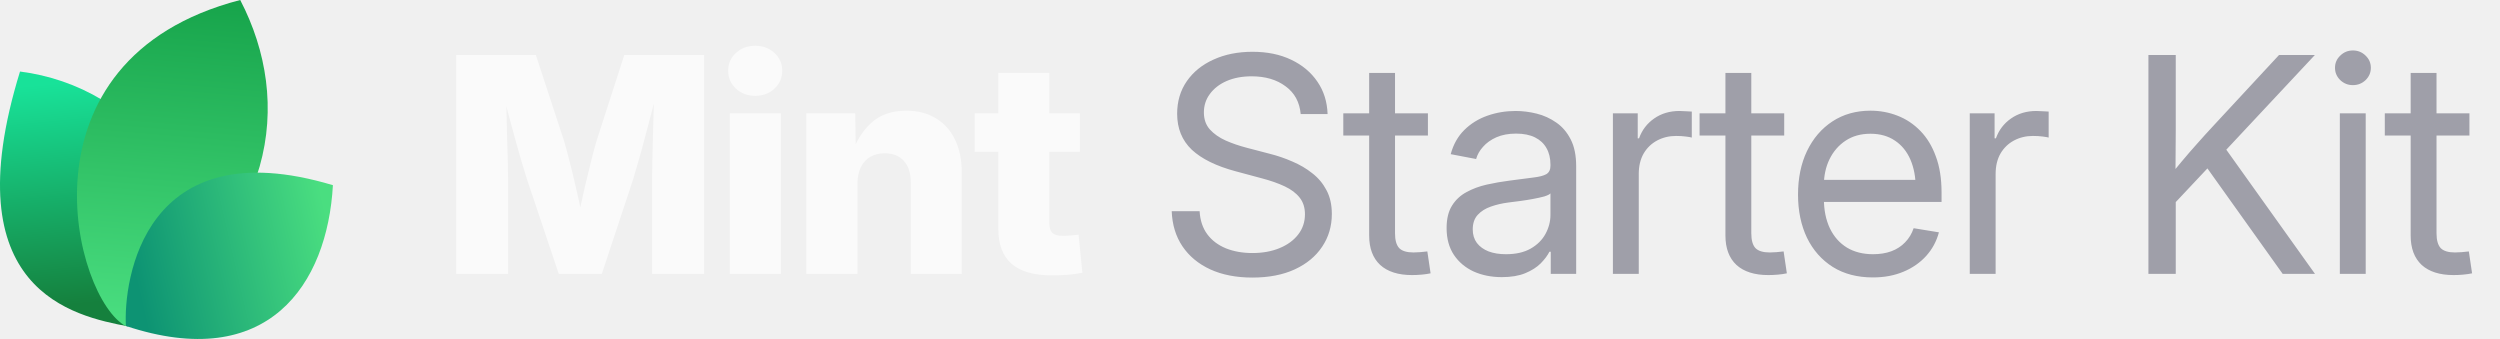
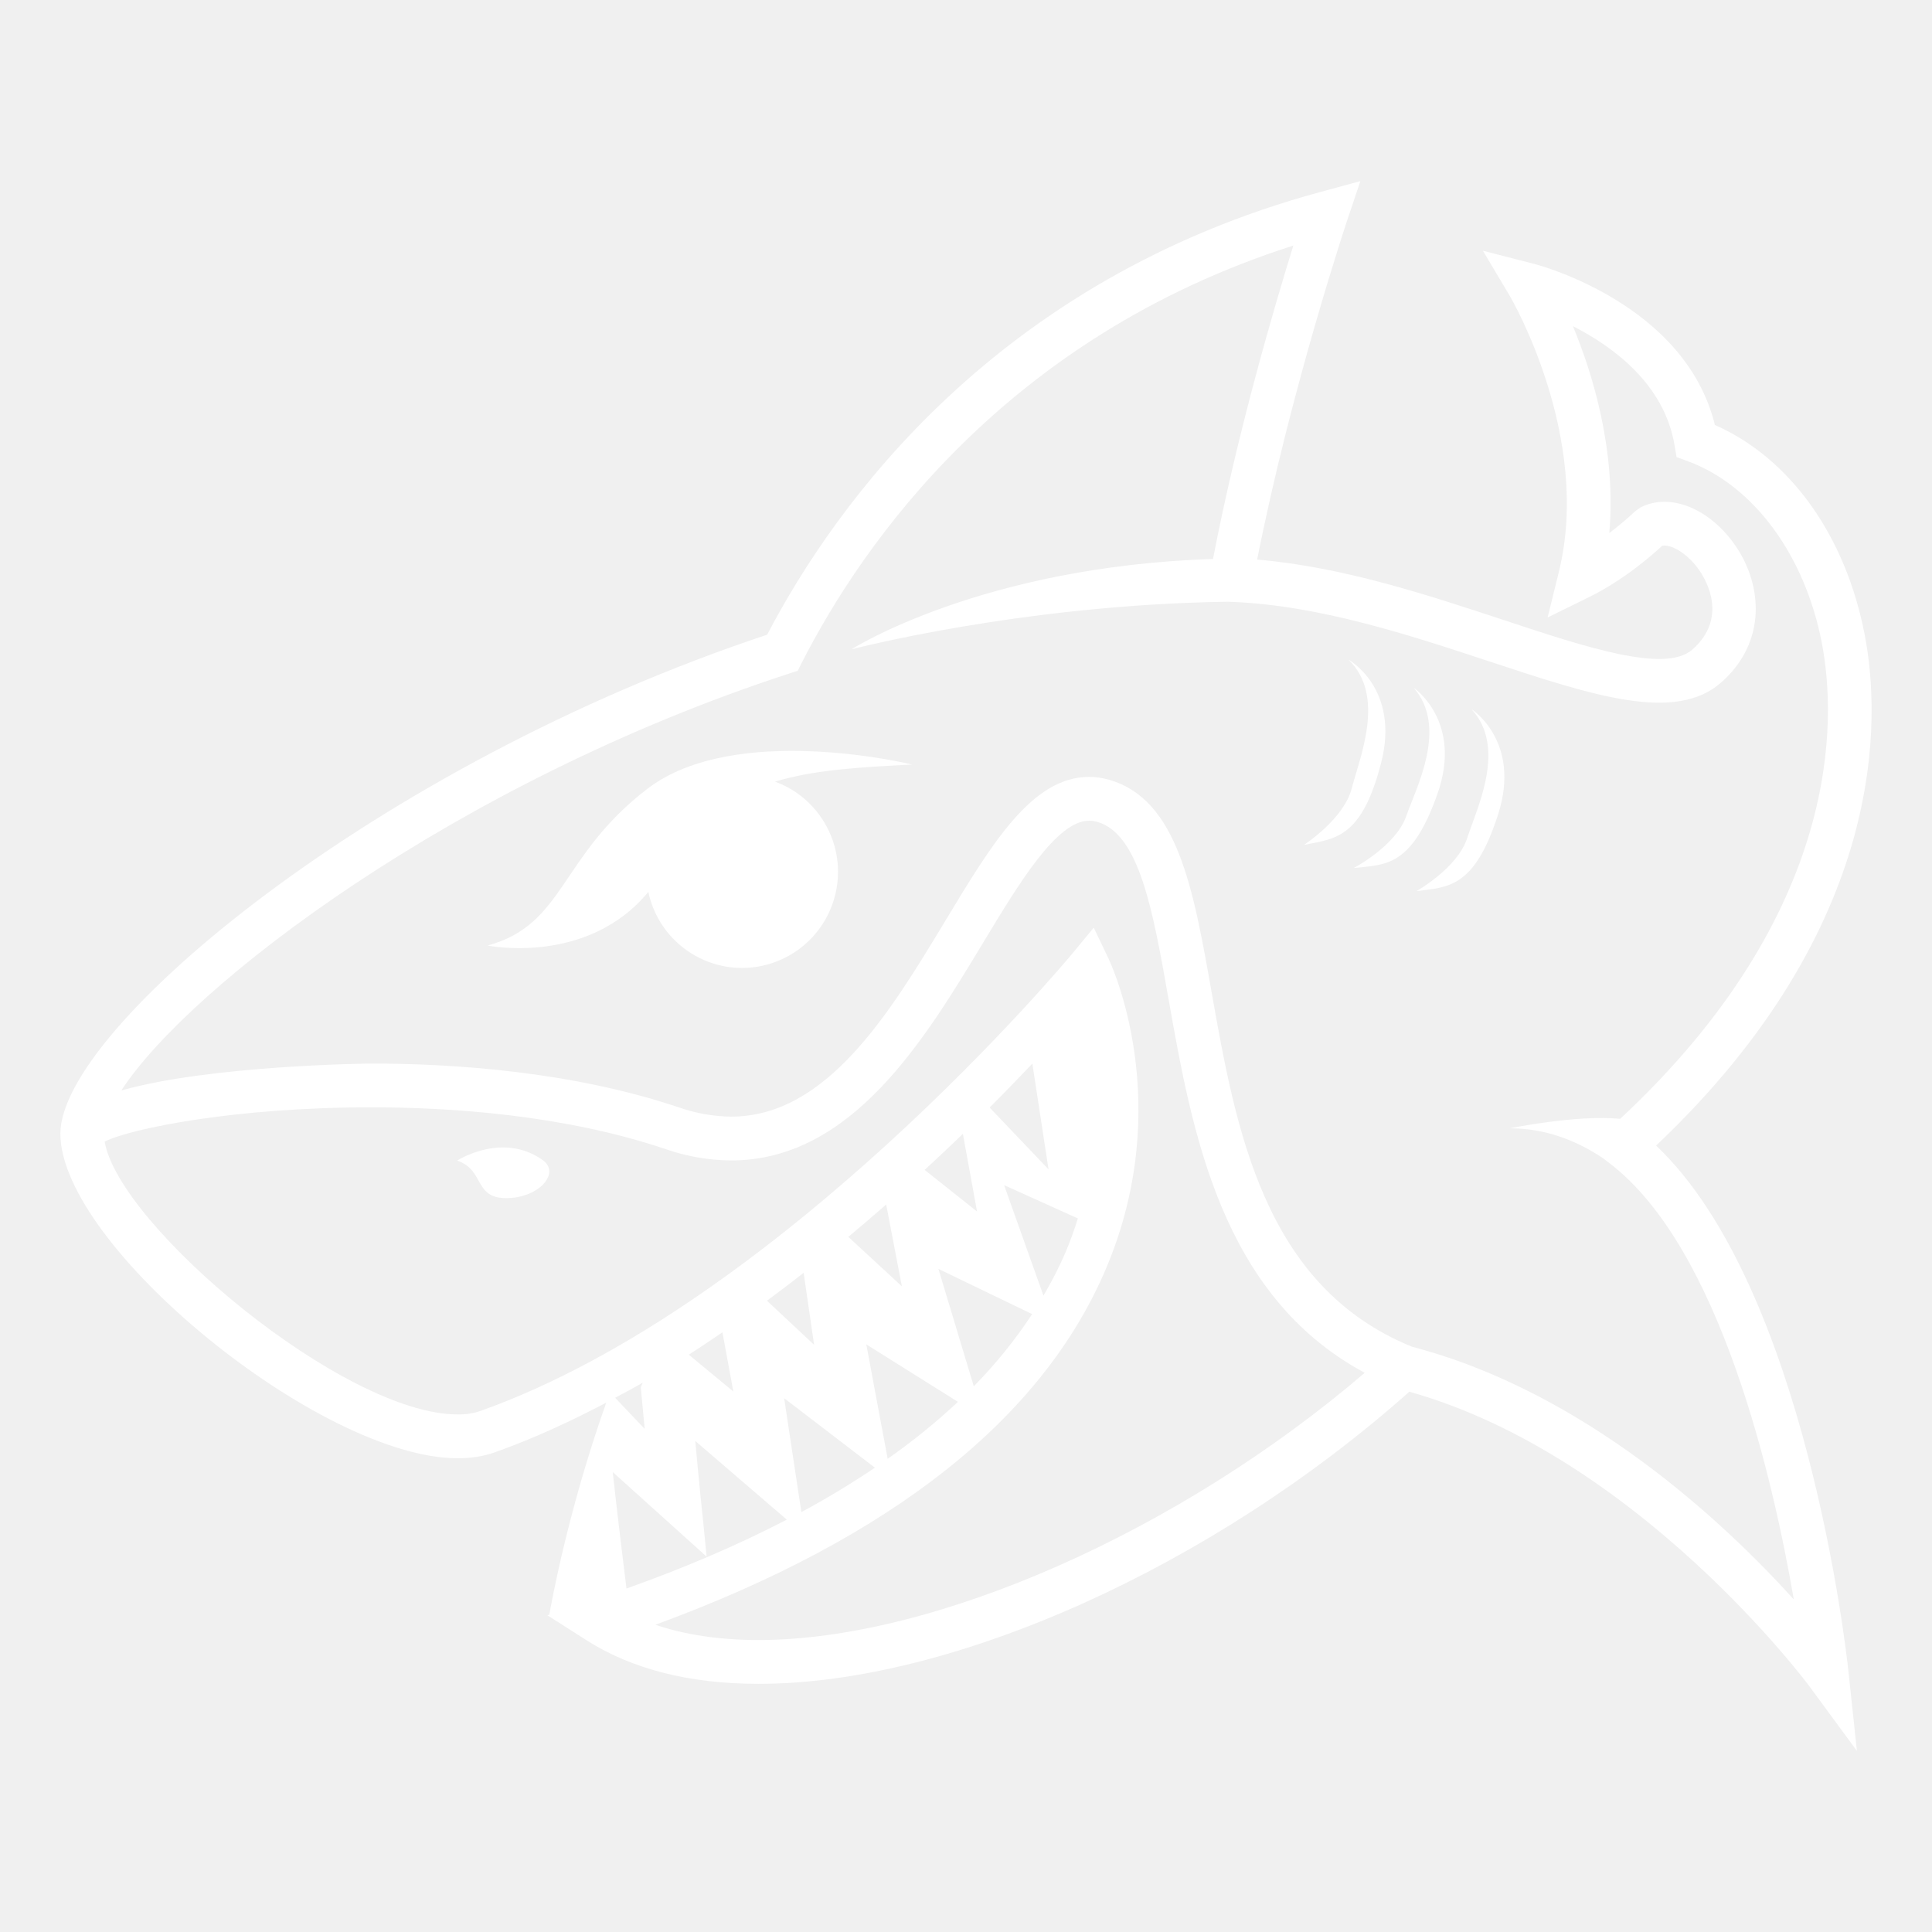
- <svg xmlns="http://www.w3.org/2000/svg" width="177" height="24" viewBox="0 0 177 24" fill="none">
-   <path d="M9.061 23.108C5.268 22.377 -3.391 20.627 1.417 5.064C9.634 6.099 16.973 14.064 9.061 23.108Z" fill="url(#paint0_linear_17557_2145)" />
-   <path d="M8.919 23.094C5.276 21.222 0.784 4.209 17.007 0C20.757 7.193 19.621 16.545 8.919 23.094Z" fill="url(#paint1_linear_17557_2145)" />
-   <path d="M8.914 23.079C8.735 19.882 10.159 9.085 23.57 13.111C23.181 20.123 18.984 26.418 8.914 23.079Z" fill="url(#paint2_linear_17557_2145)" />
-   <path d="M32.301 19.392V3.894H37.938L39.925 9.948C40.036 10.315 40.164 10.787 40.31 11.362C40.462 11.938 40.611 12.552 40.757 13.204C40.91 13.855 41.048 14.483 41.173 15.086C41.305 15.682 41.412 16.192 41.495 16.615H40.695C40.771 16.192 40.871 15.682 40.996 15.086C41.128 14.49 41.267 13.866 41.412 13.214C41.565 12.562 41.714 11.948 41.86 11.373C42.005 10.79 42.133 10.315 42.244 9.948L44.2 3.894H49.848V19.392H46.166V12.704C46.166 12.357 46.173 11.917 46.187 11.383C46.2 10.849 46.214 10.27 46.228 9.646C46.249 9.022 46.266 8.391 46.28 7.753C46.301 7.115 46.311 6.519 46.311 5.964H46.623C46.485 6.561 46.332 7.181 46.166 7.826C45.999 8.471 45.833 9.102 45.666 9.719C45.507 10.336 45.351 10.901 45.198 11.414C45.053 11.928 44.928 12.357 44.824 12.704L42.608 19.392H39.561L37.314 12.704C37.203 12.357 37.072 11.928 36.919 11.414C36.773 10.901 36.614 10.34 36.441 9.729C36.274 9.112 36.104 8.481 35.931 7.836C35.764 7.192 35.608 6.567 35.463 5.964H35.827C35.834 6.512 35.844 7.105 35.858 7.743C35.872 8.374 35.886 9.005 35.9 9.636C35.92 10.26 35.938 10.839 35.952 11.373C35.965 11.907 35.972 12.351 35.972 12.704V19.392H32.301ZM51.668 19.392V8.024H55.288V19.392H51.668ZM53.468 6.786C52.927 6.786 52.473 6.616 52.105 6.276C51.738 5.93 51.554 5.507 51.554 5.007C51.554 4.508 51.738 4.088 52.105 3.749C52.473 3.409 52.927 3.239 53.468 3.239C54.009 3.239 54.463 3.409 54.83 3.749C55.198 4.082 55.382 4.501 55.382 5.007C55.382 5.507 55.198 5.93 54.83 6.276C54.463 6.616 54.009 6.786 53.468 6.786ZM60.708 13.027V19.392H57.088V8.024H60.551L60.593 10.967H60.281C60.593 10.024 61.061 9.268 61.685 8.7C62.309 8.124 63.138 7.836 64.171 7.836C64.975 7.836 65.672 8.017 66.262 8.377C66.851 8.731 67.302 9.234 67.614 9.885C67.933 10.537 68.092 11.307 68.092 12.194V19.392H64.483V12.912C64.483 12.26 64.32 11.754 63.994 11.394C63.675 11.033 63.221 10.853 62.632 10.853C62.25 10.853 61.914 10.936 61.623 11.102C61.332 11.269 61.106 11.515 60.947 11.841C60.787 12.16 60.708 12.555 60.708 13.027ZM76.456 8.024V10.749H69.008V8.024H76.456ZM70.683 5.163H74.292V15.783C74.292 16.102 74.361 16.334 74.5 16.48C74.646 16.625 74.899 16.698 75.259 16.698C75.405 16.698 75.596 16.688 75.831 16.667C76.074 16.646 76.251 16.629 76.362 16.615L76.632 19.309C76.313 19.378 75.963 19.427 75.582 19.455C75.207 19.482 74.836 19.496 74.469 19.496C73.2 19.496 72.25 19.222 71.619 18.674C70.995 18.127 70.683 17.308 70.683 16.22V5.163Z" fill="#FAFAFA" />
-   <path d="M88.667 19.652C87.523 19.652 86.528 19.458 85.682 19.07C84.843 18.681 84.188 18.137 83.716 17.437C83.245 16.736 82.992 15.908 82.957 14.951H84.933C84.968 15.596 85.148 16.14 85.474 16.584C85.8 17.021 86.24 17.354 86.795 17.582C87.35 17.804 87.974 17.915 88.667 17.915C89.388 17.915 90.026 17.801 90.581 17.572C91.143 17.343 91.583 17.024 91.902 16.615C92.228 16.199 92.391 15.717 92.391 15.169C92.391 14.698 92.266 14.306 92.017 13.994C91.767 13.675 91.413 13.408 90.956 13.193C90.498 12.978 89.954 12.787 89.323 12.621L87.502 12.132C86.123 11.765 85.082 11.255 84.382 10.603C83.689 9.944 83.342 9.095 83.342 8.055C83.342 7.174 83.571 6.404 84.028 5.746C84.486 5.087 85.117 4.577 85.921 4.217C86.726 3.849 87.645 3.666 88.678 3.666C89.718 3.666 90.63 3.853 91.413 4.227C92.204 4.602 92.824 5.122 93.275 5.787C93.726 6.446 93.965 7.209 93.993 8.076H92.089C92.013 7.23 91.656 6.574 91.018 6.11C90.387 5.638 89.586 5.403 88.615 5.403C87.95 5.403 87.36 5.513 86.847 5.735C86.341 5.957 85.946 6.262 85.661 6.651C85.377 7.032 85.235 7.469 85.235 7.961C85.235 8.447 85.377 8.849 85.661 9.168C85.946 9.48 86.317 9.74 86.774 9.948C87.232 10.149 87.724 10.319 88.251 10.457L89.884 10.884C90.439 11.023 90.977 11.206 91.496 11.435C92.023 11.657 92.495 11.934 92.911 12.267C93.334 12.593 93.67 12.995 93.92 13.474C94.17 13.945 94.294 14.504 94.294 15.149C94.294 16.015 94.066 16.788 93.608 17.468C93.157 18.148 92.512 18.681 91.673 19.07C90.834 19.458 89.832 19.652 88.667 19.652ZM101.097 8.024V9.594H95.106V8.024H101.097ZM96.937 5.163H98.767V16.521C98.767 17 98.865 17.347 99.059 17.562C99.26 17.77 99.6 17.874 100.078 17.874C100.21 17.874 100.366 17.867 100.546 17.853C100.733 17.832 100.903 17.815 101.056 17.801L101.285 19.351C101.097 19.392 100.886 19.423 100.65 19.444C100.414 19.465 100.189 19.475 99.974 19.475C98.996 19.475 98.244 19.236 97.717 18.758C97.197 18.272 96.937 17.579 96.937 16.677V5.163ZM106.33 19.621C105.595 19.621 104.932 19.489 104.343 19.226C103.754 18.955 103.285 18.564 102.939 18.05C102.592 17.53 102.419 16.896 102.419 16.147C102.419 15.495 102.547 14.965 102.804 14.556C103.06 14.146 103.403 13.828 103.833 13.599C104.263 13.363 104.742 13.186 105.269 13.068C105.796 12.95 106.333 12.857 106.881 12.787C107.574 12.69 108.132 12.617 108.555 12.569C108.978 12.52 109.287 12.441 109.481 12.33C109.675 12.212 109.772 12.014 109.772 11.737V11.654C109.772 11.203 109.679 10.815 109.492 10.489C109.311 10.163 109.041 9.91 108.68 9.729C108.32 9.549 107.872 9.459 107.338 9.459C106.805 9.459 106.34 9.546 105.945 9.719C105.556 9.892 105.241 10.118 104.998 10.395C104.755 10.665 104.593 10.953 104.509 11.258L102.71 10.915C102.897 10.222 103.22 9.65 103.677 9.199C104.135 8.748 104.679 8.412 105.31 8.19C105.941 7.968 106.607 7.857 107.307 7.857C107.8 7.857 108.295 7.92 108.795 8.044C109.301 8.169 109.765 8.381 110.188 8.679C110.611 8.97 110.951 9.369 111.208 9.875C111.464 10.374 111.593 11.005 111.593 11.768V19.392H109.793V17.822H109.7C109.568 18.085 109.363 18.359 109.086 18.643C108.809 18.921 108.444 19.153 107.994 19.34C107.543 19.527 106.988 19.621 106.33 19.621ZM106.621 17.998C107.321 17.998 107.904 17.867 108.368 17.603C108.84 17.333 109.19 16.986 109.419 16.563C109.654 16.133 109.772 15.682 109.772 15.211V13.692C109.703 13.769 109.554 13.841 109.325 13.911C109.096 13.973 108.829 14.032 108.524 14.088C108.226 14.143 107.921 14.192 107.609 14.233C107.304 14.275 107.033 14.309 106.798 14.337C106.354 14.393 105.938 14.49 105.549 14.628C105.168 14.76 104.86 14.954 104.624 15.211C104.388 15.467 104.27 15.811 104.27 16.241C104.27 16.615 104.367 16.934 104.561 17.198C104.762 17.461 105.04 17.662 105.393 17.801C105.747 17.933 106.156 17.998 106.621 17.998ZM114.193 19.392V8.024H115.951V9.792H116.045C116.253 9.209 116.61 8.741 117.116 8.388C117.622 8.034 118.219 7.857 118.905 7.857C119.058 7.857 119.217 7.864 119.384 7.878C119.55 7.885 119.682 7.892 119.779 7.899V9.74C119.716 9.719 119.578 9.695 119.363 9.667C119.155 9.639 118.922 9.625 118.666 9.625C118.174 9.625 117.726 9.733 117.324 9.948C116.922 10.163 116.603 10.471 116.367 10.874C116.138 11.276 116.024 11.758 116.024 12.319V19.392H114.193ZM126.322 8.024V9.594H120.33V8.024H126.322ZM122.161 5.163H123.992V16.521C123.992 17 124.089 17.347 124.283 17.562C124.484 17.77 124.824 17.874 125.302 17.874C125.434 17.874 125.59 17.867 125.77 17.853C125.958 17.832 126.127 17.815 126.28 17.801L126.509 19.351C126.322 19.392 126.11 19.423 125.874 19.444C125.639 19.465 125.413 19.475 125.198 19.475C124.221 19.475 123.468 19.236 122.941 18.758C122.421 18.272 122.161 17.579 122.161 16.677V5.163ZM132.604 19.642C131.502 19.642 130.555 19.396 129.765 18.903C128.974 18.404 128.364 17.714 127.934 16.834C127.511 15.946 127.3 14.927 127.3 13.775C127.3 12.611 127.511 11.584 127.934 10.697C128.364 9.802 128.964 9.102 129.734 8.596C130.51 8.089 131.408 7.836 132.428 7.836C133.1 7.836 133.738 7.954 134.341 8.19C134.952 8.426 135.489 8.783 135.954 9.261C136.425 9.74 136.793 10.343 137.056 11.071C137.327 11.792 137.462 12.645 137.462 13.63V14.296H128.433V12.735H136.463L135.631 13.297C135.631 12.541 135.506 11.876 135.257 11.3C135.007 10.725 134.643 10.277 134.165 9.958C133.686 9.632 133.107 9.469 132.428 9.469C131.748 9.469 131.162 9.632 130.67 9.958C130.177 10.284 129.796 10.725 129.526 11.279C129.262 11.827 129.13 12.441 129.13 13.12V14.046C129.13 14.864 129.273 15.572 129.557 16.168C129.841 16.757 130.243 17.211 130.763 17.53C131.283 17.842 131.901 17.998 132.615 17.998C133.093 17.998 133.523 17.929 133.905 17.79C134.293 17.645 134.619 17.433 134.882 17.156C135.153 16.879 135.354 16.546 135.486 16.157L137.275 16.449C137.108 17.08 136.81 17.634 136.38 18.113C135.95 18.591 135.413 18.966 134.768 19.236C134.123 19.507 133.402 19.642 132.604 19.642ZM139.459 19.392V8.024H141.217V9.792H141.311C141.519 9.209 141.876 8.741 142.382 8.388C142.888 8.034 143.485 7.857 144.171 7.857C144.324 7.857 144.483 7.864 144.649 7.878C144.816 7.885 144.948 7.892 145.045 7.899V9.74C144.982 9.719 144.844 9.695 144.629 9.667C144.421 9.639 144.188 9.625 143.932 9.625C143.439 9.625 142.992 9.733 142.59 9.948C142.188 10.163 141.869 10.471 141.633 10.874C141.404 11.276 141.29 11.758 141.29 12.319V19.392H139.459ZM153.429 14.961V12.715C153.783 12.257 154.136 11.82 154.49 11.404C154.844 10.981 155.204 10.565 155.572 10.156C155.939 9.74 156.314 9.327 156.695 8.918L161.355 3.894H163.893L157.277 10.967H157.184L153.429 14.961ZM152.108 19.392V3.894H154.043V9.241L154.022 12.559L154.043 13.505V19.392H152.108ZM161.615 19.392L155.967 11.477L157.173 9.969L163.903 19.392H161.615ZM165.661 19.392V8.024H167.492V19.392H165.661ZM166.587 6.027C166.24 6.027 165.942 5.909 165.692 5.673C165.443 5.43 165.318 5.139 165.318 4.799C165.318 4.459 165.443 4.172 165.692 3.936C165.942 3.693 166.24 3.572 166.587 3.572C166.934 3.572 167.232 3.693 167.482 3.936C167.731 4.172 167.856 4.459 167.856 4.799C167.856 5.139 167.731 5.43 167.482 5.673C167.232 5.909 166.934 6.027 166.587 6.027ZM174.836 8.024V9.594H168.844V8.024H174.836ZM170.675 5.163H172.506V16.521C172.506 17 172.603 17.347 172.797 17.562C172.998 17.77 173.338 17.874 173.816 17.874C173.948 17.874 174.104 17.867 174.284 17.853C174.472 17.832 174.641 17.815 174.794 17.801L175.023 19.351C174.836 19.392 174.624 19.423 174.388 19.444C174.153 19.465 173.927 19.475 173.712 19.475C172.735 19.475 171.982 19.236 171.455 18.758C170.935 18.272 170.675 17.579 170.675 16.677V5.163Z" fill="#9F9FA9" />
-   <defs>
-     <linearGradient id="paint0_linear_17557_2145" x1="3.776" y1="5.916" x2="5.232" y2="21.559" gradientUnits="userSpaceOnUse">
-       <stop stop-color="#18E299" />
-       <stop offset="1" stop-color="#15803D" />
-     </linearGradient>
-     <linearGradient id="paint1_linear_17557_2145" x1="12.171" y1="-0.718" x2="10.19" y2="22.983" gradientUnits="userSpaceOnUse">
-       <stop stop-color="#16A34A" />
-       <stop offset="1" stop-color="#4ADE80" />
-     </linearGradient>
-     <linearGradient id="paint2_linear_17557_2145" x1="23.133" y1="15.353" x2="9.338" y2="18.52" gradientUnits="userSpaceOnUse">
-       <stop stop-color="#4ADE80" />
-       <stop offset="1" stop-color="#0D9373" />
-     </linearGradient>
-   </defs>
+ <svg xmlns="http://www.w3.org/2000/svg" width="800px" height="800px" viewBox="0 0 64 64" aria-hidden="true" role="img" class="iconify iconify--emojione-monotone" preserveAspectRatio="xMidYMid meet">
+   <path d="M54.861 37.949c7.727-7.318 7.423-14.215 6.916-16.887c-.627-3.305-2.471-5.883-4.969-6.984c-.98-3.998-5.776-5.279-5.986-5.336l-1.699-.436l.9 1.512c.026.047 2.719 4.648 1.616 9.127l-.372 1.51l1.391-.684c1.132-.559 2.089-1.396 2.404-1.691c.291-.063.852.252 1.248.838c.236.35.918 1.568-.246 2.598c-.896.795-3.502-.066-6.26-.979c-2.507-.828-5.318-1.758-8.159-2c1.118-5.662 2.968-11.193 2.987-11.252L45.064 6l-1.304.354C33.012 9.262 27.688 16.678 25.413 21.025C12.463 25.326 2 34.068 2 37.555c0 3.717 8.61 10.752 13.161 10.752c.45 0 .864-.066 1.231-.197c1.249-.443 2.482-1.01 3.691-1.646c-1.313 3.695-1.869 6.92-1.886 7.025l-.062.02l1.287.822c1.505.961 3.426 1.449 5.71 1.449h.001c6.426-.002 15.037-3.881 21.553-9.678c7.561 2.127 13.187 9.67 13.243 9.746L61.512 58l-.283-2.66c-.057-.535-1.4-12.68-6.368-17.391M20.298 48.764l3.109 2.801l-.095-.973c-.133-1.236-.281-2.859-.281-2.859l3.033 2.607c-1.589.826-3.359 1.588-5.311 2.283c-.073-.586-.313-2.531-.455-3.859m1.058-1.43l-.979-1.031c.306-.164.612-.324.914-.5c-.021.049-.045.102-.065.152l.13 1.379m1.461-2.459c.377-.24.747-.49 1.115-.74l.36 1.959l-1.475-1.219m9.966-8.186c.52-.521.988-1.006 1.415-1.455l.536 3.502l-1.951-2.047m2.922 3.672a11.4 11.4 0 0 1-.406 1.119c-.209.492-.459.971-.733 1.441l-1.304-3.662l2.443 1.102m-1.514 3.17a15.68 15.68 0 0 1-1.933 2.391l-1.172-3.889l3.105 1.498m-3.561-4.777c.44-.404.866-.805 1.267-1.193l.469 2.572l-1.736-1.379m1.104 7.684a21.289 21.289 0 0 1-2.329 1.887l-.708-3.791l3.037 1.904m-3.632-5.465c.43-.357.848-.717 1.254-1.072l.52 2.711l-1.774-1.639m.881 7.646a28.423 28.423 0 0 1-2.437 1.471l-.57-3.773l3.007 2.302m-3.576-5.531a50.28 50.28 0 0 0 1.215-.924l.346 2.385l-1.561-1.461m-.274 11.24c-1.287 0-2.432-.17-3.422-.506c7.805-2.863 12.822-6.828 14.928-11.801c2.319-5.475.173-10.078.08-10.271l-.488-1.02l-.719.871c-.096.115-9.653 11.602-19.603 15.141a2.227 2.227 0 0 1-.749.113c-3.782 0-11.224-6.256-11.693-9.039c.879-.436 4.326-1.135 8.833-1.135c2.574 0 6.354.24 9.743 1.383a6.777 6.777 0 0 0 2.176.377c3.997 0 6.407-3.994 8.344-7.205c1.201-1.99 2.443-4.049 3.515-4.049c.088 0 .174.012.266.037c1.398.398 1.846 2.928 2.363 5.857c.781 4.412 1.74 9.834 6.502 12.395c-6.126 5.247-14.242 8.85-20.076 8.852m21.639-9.717c-4.911-2.002-5.832-7.197-6.643-11.783c-.603-3.41-1.124-6.354-3.393-6.998a2.37 2.37 0 0 0-.659-.094c-1.887 0-3.214 2.201-4.75 4.748c-1.841 3.051-3.926 6.506-7.108 6.506a5.413 5.413 0 0 1-1.715-.301c-3.576-1.205-7.522-1.457-10.204-1.457c-.074 0-5.302.051-8.281.891c2.265-3.482 11.058-10.203 22.122-13.811l.284-.092l.136-.268c1.998-3.918 6.72-10.766 16.283-13.818c-.637 2.047-1.854 6.199-2.662 10.383c-7.675.246-11.974 2.99-11.972 2.992c0 0 5.634-1.479 12.466-1.576l.08.004c2.918.102 5.936 1.1 8.598 1.979c3.436 1.135 6.147 2.031 7.666.689c1.527-1.352 1.345-3.236.485-4.504c-.85-1.254-2.183-1.797-3.167-1.289l-.174.127c-.006.004-.345.334-.854.719c.234-2.719-.541-5.252-1.205-6.854c1.322.674 3.016 1.908 3.363 3.924l.07.412l.391.145c2.178.811 3.875 3.129 4.428 6.049c.466 2.453.706 8.84-6.686 15.729c-1.436-.143-3.658.314-3.658.314c1.146 0 2.168.375 3.089.99l.231.178c3.648 2.797 5.4 10.438 6.089 14.438c-2.332-2.577-6.922-6.874-12.65-8.372" fill="#ffffff" />
+   <path d="M21.444 26.131c-2.916 2.234-2.727 4.498-5.293 5.191c0 0 3.303.678 5.326-1.777a3.177 3.177 0 0 0 3.103 2.52a3.184 3.184 0 0 0 1.093-6.173c1.316-.396 2.821-.477 4.54-.566c-.001-.002-5.851-1.431-8.769.805" fill="#ffffff" />
+   <path d="M44.67 21.852c1.244 1.195.372 3.248.105 4.273c-.262 1.012-1.58 1.863-1.58 1.863c1.037-.207 1.908-.215 2.553-2.703c.645-2.482-1.078-3.433-1.078-3.433" fill="#ffffff" />
+   <path d="M46.83 22.783c1.139 1.309.101 3.271-.25 4.26c-.348.986-1.734 1.709-1.734 1.709c1.051-.107 1.918-.031 2.769-2.447c.856-2.412-.785-3.522-.785-3.522" fill="#ffffff" />
+   <path d="M48.746 23.492c1.174 1.277.18 3.271-.143 4.27c-.32.996-1.682 1.758-1.682 1.758c1.043-.137 1.915-.088 2.701-2.527c.79-2.438-.876-3.501-.876-3.501" fill="#ffffff" />
+   <path d="M15.142 38.447c.924.309.542 1.242 1.626 1.242c1.086 0 1.806-.83 1.215-1.256c-1.338-.958-2.841.014-2.841.014" fill="#ffffff" />
</svg>
